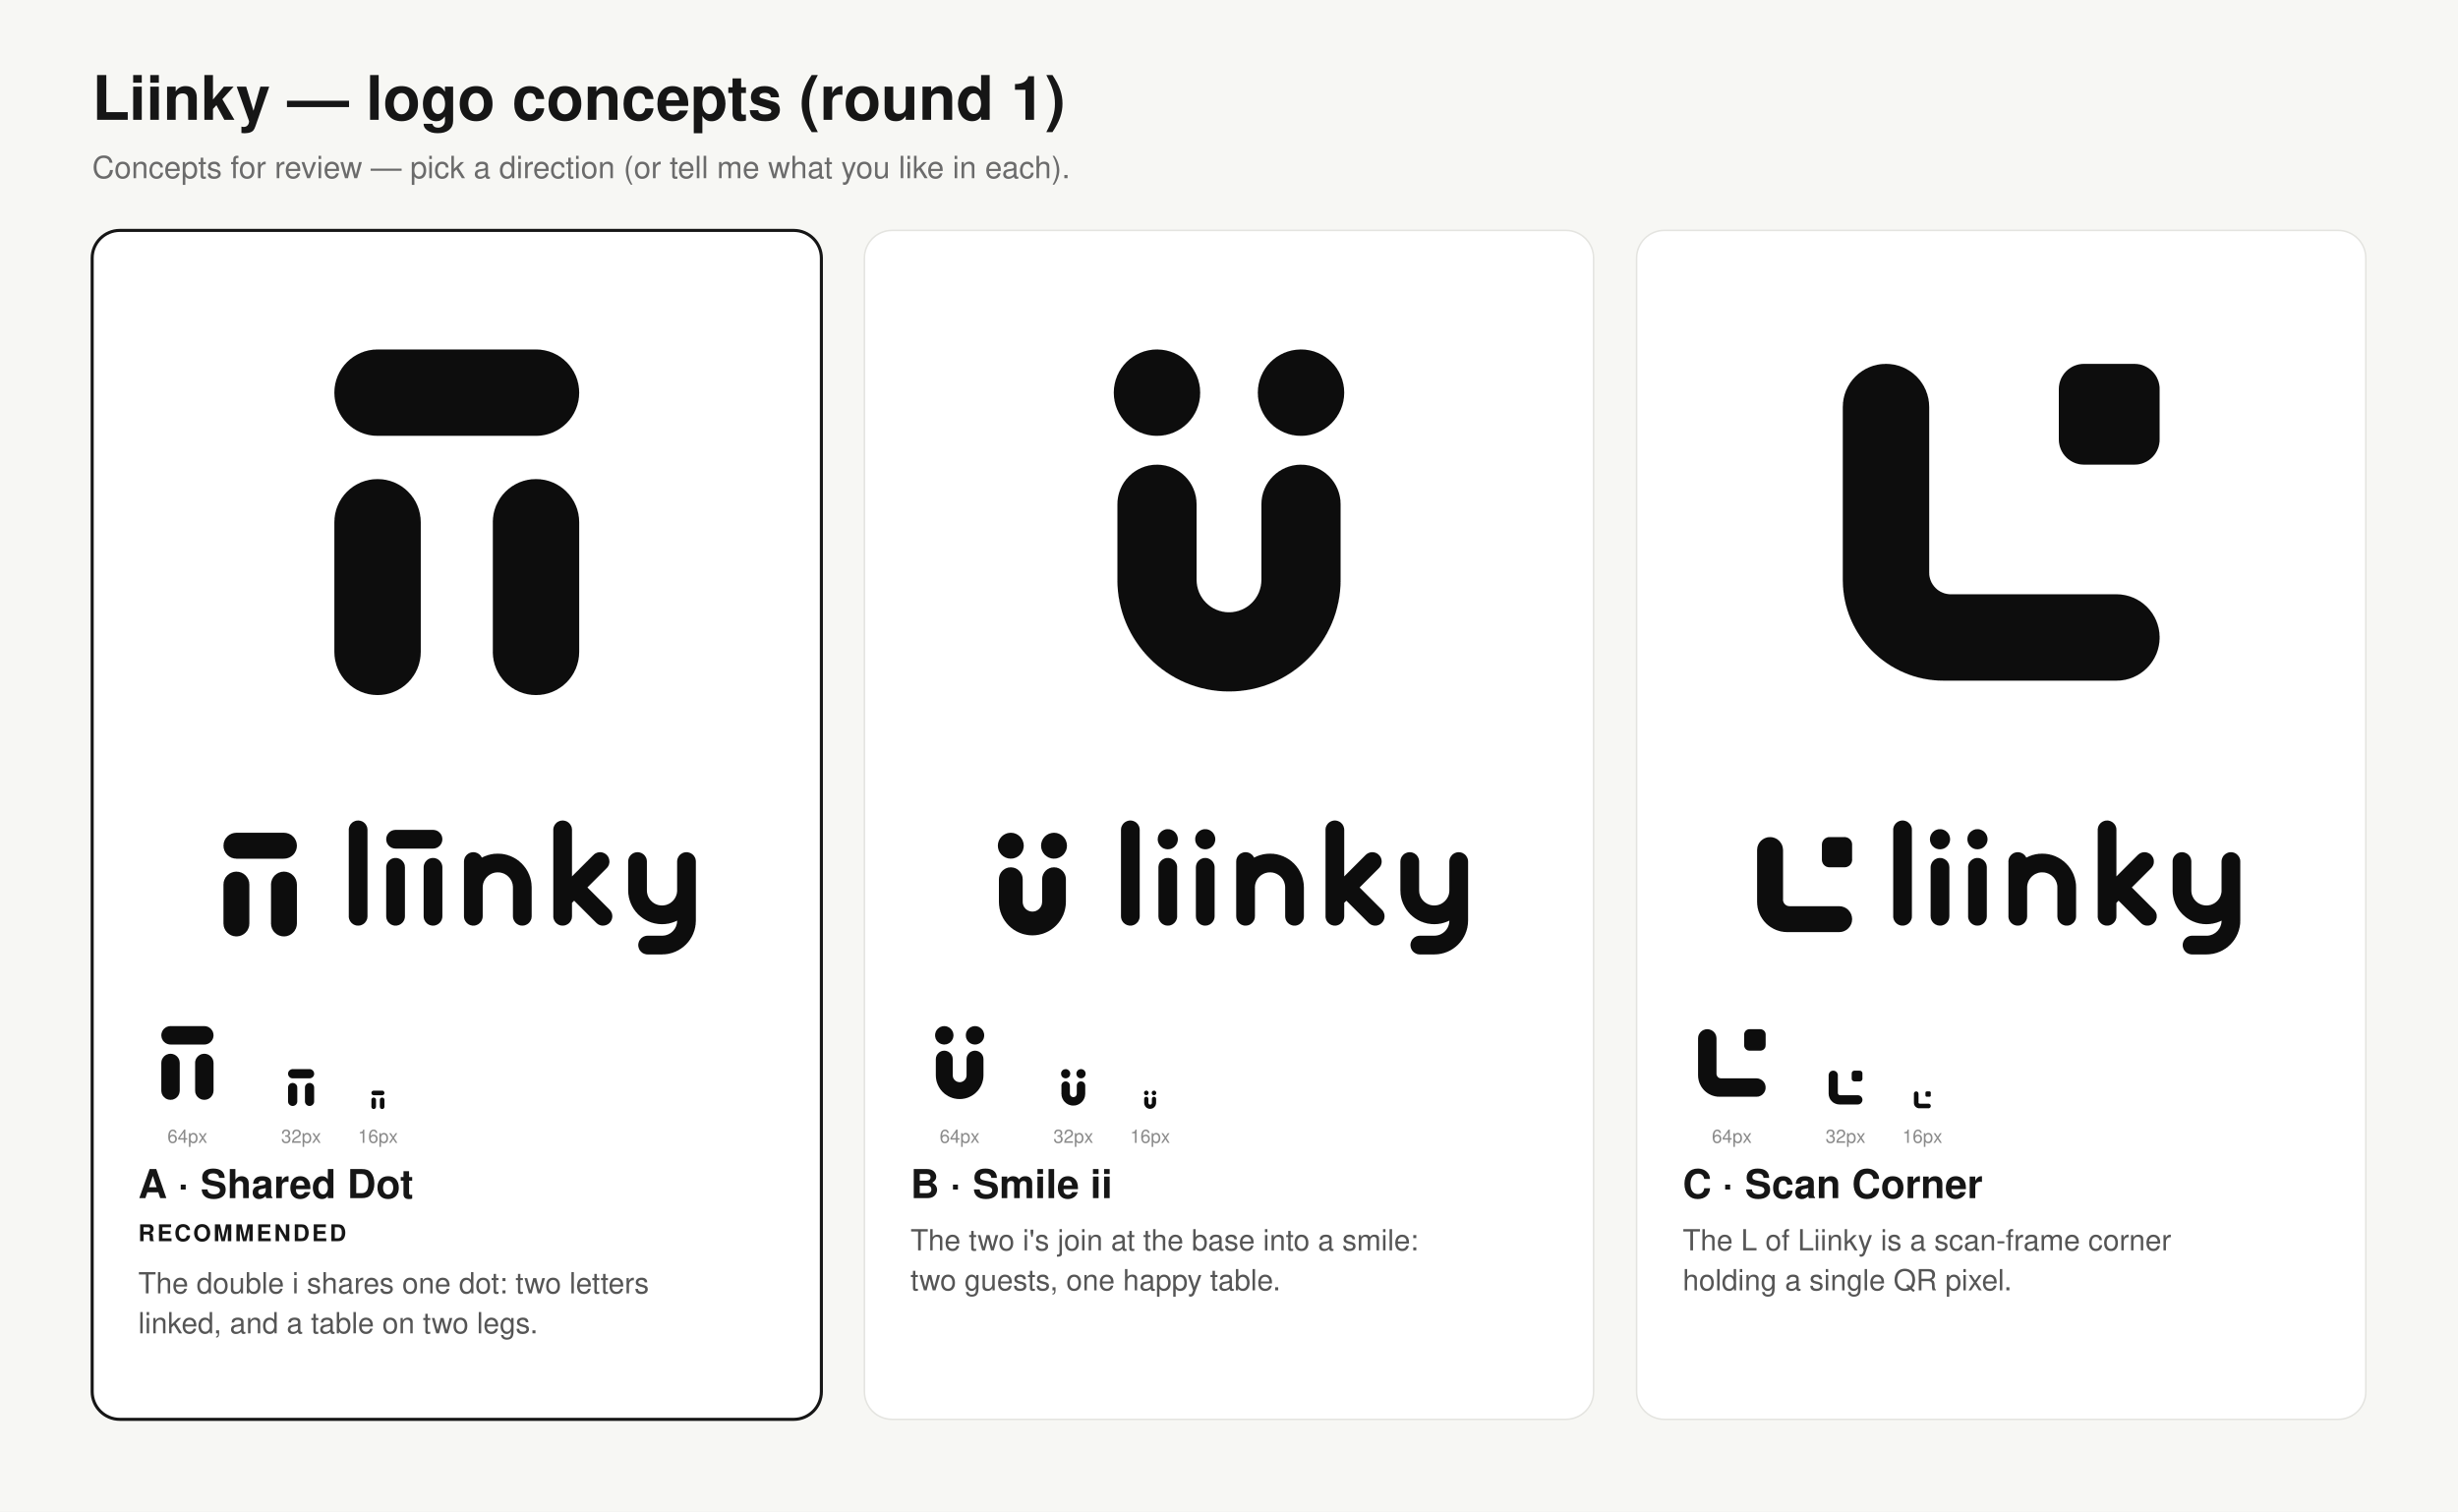
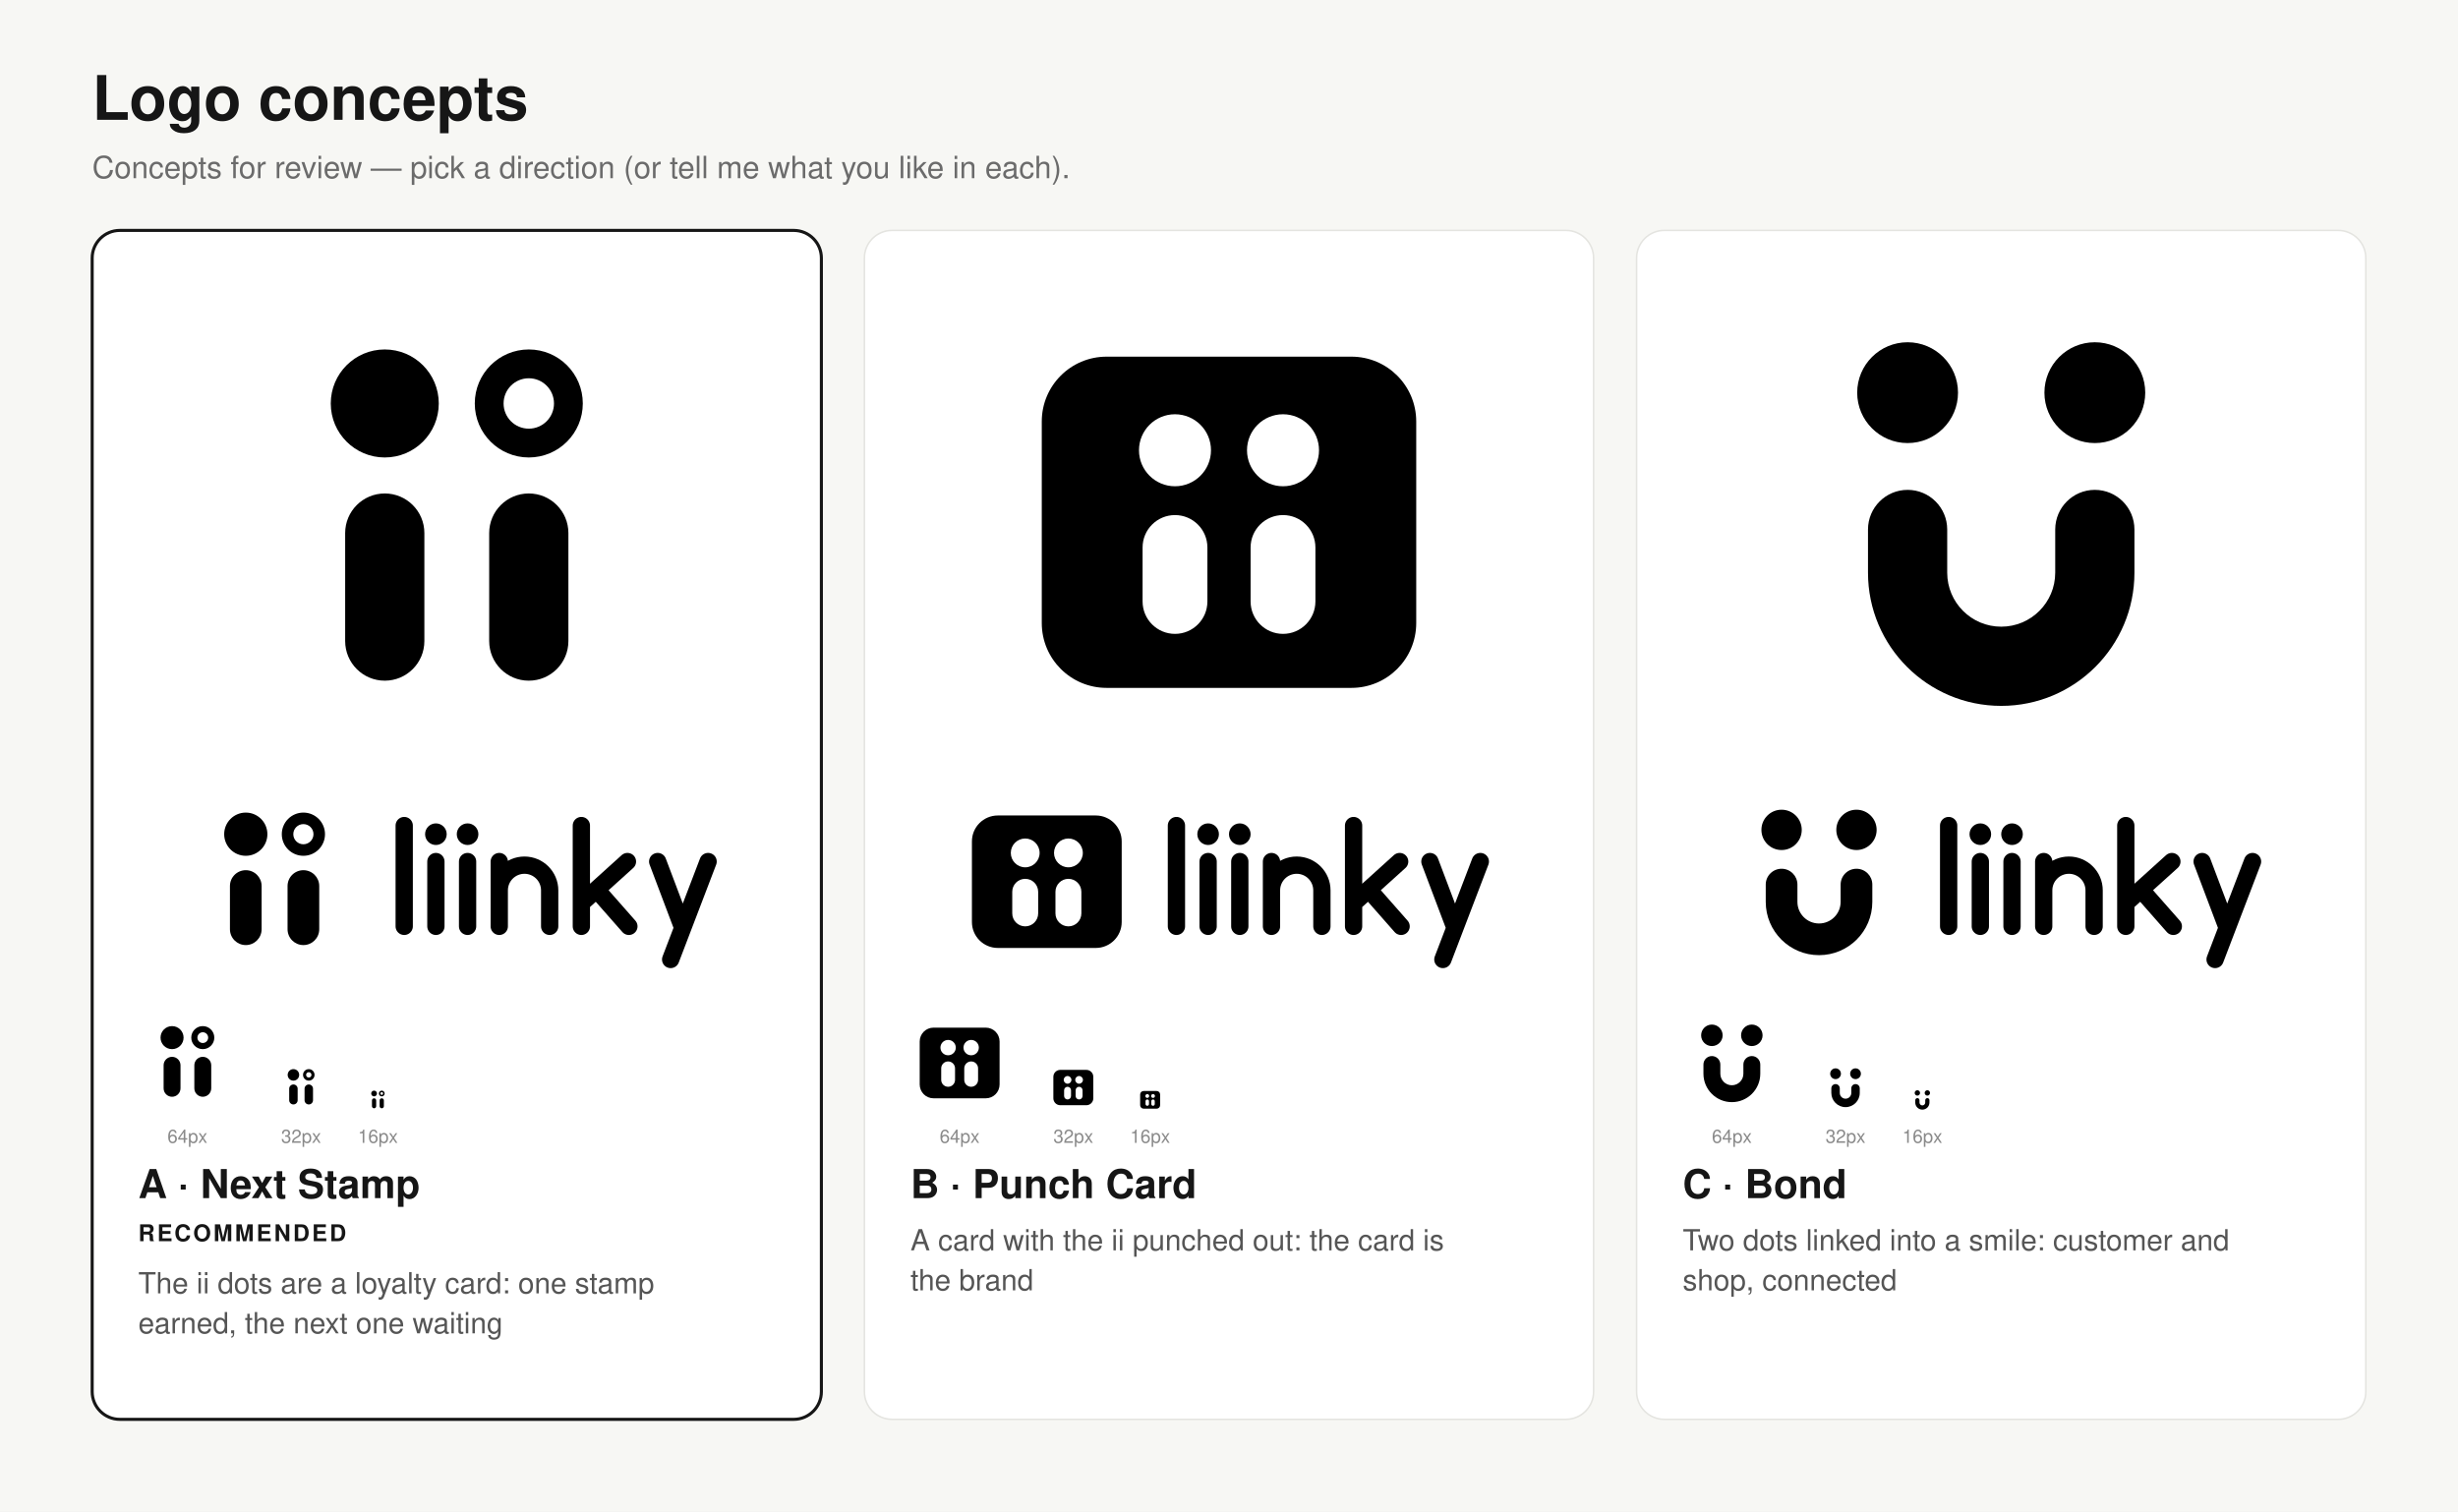
<svg xmlns="http://www.w3.org/2000/svg" width="1600" height="984" viewBox="0 0 1600 984">
  <defs>
    <filter id="grey">
      <feColorMatrix type="saturate" values="0" />
    </filter>
  </defs>
  <rect width="1600" height="984" fill="#f7f7f4" />
-   <text x="60" y="78" font-family="system-ui,-apple-system,'Segoe UI',Helvetica,Arial,sans-serif" font-size="40" font-weight="700" fill="#161616">Liinky — logo concepts (round 1)</text>
+   <text x="60" y="78" font-family="system-ui,-apple-system,'Segoe UI',Helvetica,Arial,sans-serif" font-size="40" font-weight="700" fill="#161616">Logo concepts</text>
  <text x="60" y="116" font-family="system-ui,-apple-system,'Segoe UI',Helvetica,Arial,sans-serif" font-size="20" fill="#6b6b6b">Concepts for review — pick a direction (or tell me what you like in each).</text>
  <rect x="60" y="150" width="474.667" height="774" rx="18" fill="#fff" stroke="#161616" stroke-width="2" />
  <g filter="url(#grey)">
-     <svg role="img" aria-labelledby="title" viewBox="0 0 256 256" x="90" y="190" width="414.667" height="300" preserveAspectRatio="xMidYMid meet">
-       <g id="c0-symbol" fill="#111111">
-         <rect x="60" y="32" width="136" height="48" rx="24" />
-         <rect x="60" y="104" width="48" height="120" rx="24" />
-         <rect x="148" y="104" width="48" height="120" rx="24" />
+     <svg viewBox="0 0 256 256" x="90" y="190" width="414.667" height="300" preserveAspectRatio="xMidYMid meet">
+       <g fill="#000">
+         <rect x="66" y="112" width="44" height="104" rx="22" />
+         <rect x="146" y="112" width="44" height="104" rx="22" />
+         <circle cx="88" cy="62" r="30" />
+         <path fill-rule="evenodd" d="M168 32a30 30 0 1 1 0 60a30 30 0 1 1 0-60zM168 48a14 14 0 1 0 0 28a14 14 0 1 0 0-28z" />
      </g>
    </svg>
  </g>
  <g filter="url(#grey)">
-     <svg role="img" aria-labelledby="title" viewBox="0 0 738 256" x="90" y="514" width="414.667" height="120" preserveAspectRatio="xMidYMid meet">
-       <g transform="translate(0 36) scale(0.75)">
-         <g id="l0-symbol" fill="#111111">
-           <rect x="60" y="32" width="136" height="48" rx="24" />
-           <rect x="60" y="104" width="48" height="120" rx="24" />
-           <rect x="148" y="104" width="48" height="120" rx="24" />
+     <svg viewBox="0 0 762 256" x="90" y="514" width="414.667" height="120" preserveAspectRatio="xMidYMid meet">
+       <g fill="#000">
+         <rect x="66" y="112" width="44" height="104" rx="22" />
+         <rect x="146" y="112" width="44" height="104" rx="22" />
+         <circle cx="88" cy="62" r="30" />
+         <path fill-rule="evenodd" d="M168 32a30 30 0 1 1 0 60a30 30 0 1 1 0-60zM168 48a14 14 0 1 0 0 28a14 14 0 1 0 0-28z" />
+       </g>
+       <g transform="translate(296 0)">
+         <g fill="#000" stroke="#000" stroke-width="24" stroke-linecap="round" stroke-linejoin="round" fill-opacity="1">
+           <path fill="none" d="M12.0 50V190" />
+           <path fill="none" d="M56.0 100V190" />
+           <circle cx="56.0" cy="62" r="15" stroke="none" />
+           <path fill="none" d="M100.0 100V190" />
+           <circle cx="100.0" cy="62" r="15" stroke="none" />
+           <path fill="none" d="M144.0 190V100M144.0 140A35 35 0 0 1 214.0 140V190" />
+           <path fill="none" d="M258.0 50V190M322.0 100L260.0 156M280.0 140L324.0 190" />
+           <path fill="none" d="M364.0 100L398.0 190M434.0 100L382.0 236" />
        </g>
-       </g>
-       <g id="l0-wordmark">
-         <path fill="none" stroke="#111111" stroke-width="26" stroke-linecap="round" stroke-linejoin="round" d="M232 56 V176 M284 108 V176 M336 108 V176 M392 100 V176 M392 136 A34 34 0 0 1 460 136 V176 M516 56 V176 M568 100 L520 148 M532 136 L572 176 M620 100 V140 A34 34 0 0 0 688 140 M688 100 V182 A34 34 0 0 1 654 216 H634" />
-         <rect x="271" y="56" width="78" height="26" rx="13" fill="#111111" />
      </g>
    </svg>
  </g>
  <g filter="url(#grey)">
-     <svg role="img" aria-labelledby="title" viewBox="0 0 256 256" x="90" y="660" width="64" height="64" preserveAspectRatio="xMidYMid meet">
-       <g id="s064-symbol" fill="#111111">
-         <rect x="60" y="32" width="136" height="48" rx="24" />
-         <rect x="60" y="104" width="48" height="120" rx="24" />
-         <rect x="148" y="104" width="48" height="120" rx="24" />
+     <svg viewBox="0 0 256 256" x="90" y="660" width="64" height="64" preserveAspectRatio="xMidYMid meet">
+       <g fill="#000">
+         <rect x="66" y="112" width="44" height="104" rx="22" />
+         <rect x="146" y="112" width="44" height="104" rx="22" />
+         <circle cx="88" cy="62" r="30" />
+         <path fill-rule="evenodd" d="M168 32a30 30 0 1 1 0 60a30 30 0 1 1 0-60zM168 48a14 14 0 1 0 0 28a14 14 0 1 0 0-28z" />
      </g>
    </svg>
  </g>
  <text x="122" y="744" font-family="system-ui,-apple-system,'Segoe UI',Helvetica,Arial,sans-serif" font-size="12" fill="#8a8a8a" text-anchor="middle">64px</text>
  <g filter="url(#grey)">
-     <svg role="img" aria-labelledby="title" viewBox="0 0 256 256" x="180" y="692" width="32" height="32" preserveAspectRatio="xMidYMid meet">
-       <g id="s032-symbol" fill="#111111">
-         <rect x="60" y="32" width="136" height="48" rx="24" />
-         <rect x="60" y="104" width="48" height="120" rx="24" />
-         <rect x="148" y="104" width="48" height="120" rx="24" />
+     <svg viewBox="0 0 256 256" x="180" y="692" width="32" height="32" preserveAspectRatio="xMidYMid meet">
+       <g fill="#000">
+         <rect x="66" y="112" width="44" height="104" rx="22" />
+         <rect x="146" y="112" width="44" height="104" rx="22" />
+         <circle cx="88" cy="62" r="30" />
+         <path fill-rule="evenodd" d="M168 32a30 30 0 1 1 0 60a30 30 0 1 1 0-60zM168 48a14 14 0 1 0 0 28a14 14 0 1 0 0-28z" />
      </g>
    </svg>
  </g>
  <text x="196" y="744" font-family="system-ui,-apple-system,'Segoe UI',Helvetica,Arial,sans-serif" font-size="12" fill="#8a8a8a" text-anchor="middle">32px</text>
  <g filter="url(#grey)">
-     <svg role="img" aria-labelledby="title" viewBox="0 0 256 256" x="238" y="708" width="16" height="16" preserveAspectRatio="xMidYMid meet">
-       <g id="s016-symbol" fill="#111111">
-         <rect x="60" y="32" width="136" height="48" rx="24" />
-         <rect x="60" y="104" width="48" height="120" rx="24" />
-         <rect x="148" y="104" width="48" height="120" rx="24" />
+     <svg viewBox="0 0 256 256" x="238" y="708" width="16" height="16" preserveAspectRatio="xMidYMid meet">
+       <g fill="#000">
+         <rect x="66" y="112" width="44" height="104" rx="22" />
+         <rect x="146" y="112" width="44" height="104" rx="22" />
+         <circle cx="88" cy="62" r="30" />
+         <path fill-rule="evenodd" d="M168 32a30 30 0 1 1 0 60a30 30 0 1 1 0-60zM168 48a14 14 0 1 0 0 28a14 14 0 1 0 0-28z" />
      </g>
    </svg>
  </g>
  <text x="246" y="744" font-family="system-ui,-apple-system,'Segoe UI',Helvetica,Arial,sans-serif" font-size="12" fill="#8a8a8a" text-anchor="middle">16px</text>
-   <text x="90.0" y="780" font-family="system-ui,-apple-system,'Segoe UI',Helvetica,Arial,sans-serif" font-size="26" font-weight="700" fill="#161616">A · Shared Dot</text>
+   <text x="90.0" y="780" font-family="system-ui,-apple-system,'Segoe UI',Helvetica,Arial,sans-serif" font-size="26" font-weight="700" fill="#161616">A · Next Stamp</text>
  <text x="90.0" y="808" font-family="system-ui,-apple-system,'Segoe UI',Helvetica,Arial,sans-serif" font-size="15" font-weight="700" fill="#161616" letter-spacing="1.5">RECOMMENDED</text>
-   <text x="90.0" y="842" font-family="system-ui,-apple-system,'Segoe UI',Helvetica,Arial,sans-serif" font-size="19" fill="#555">The double i shares one dot: two letters</text>
-   <text x="90.0" y="868" font-family="system-ui,-apple-system,'Segoe UI',Helvetica,Arial,sans-serif" font-size="19" fill="#555">linked, and a table on two legs.</text>
+   <text x="90.0" y="842" font-family="system-ui,-apple-system,'Segoe UI',Helvetica,Arial,sans-serif" font-size="19" fill="#555">The ii dots are a loyalty card: one stamp</text>
+   <text x="90.0" y="868" font-family="system-ui,-apple-system,'Segoe UI',Helvetica,Arial,sans-serif" font-size="19" fill="#555">earned, the next one waiting</text>
  <rect x="562.667" y="150" width="474.667" height="774" rx="18" fill="#fff" stroke="#e4e4e0" stroke-width="1" />
  <g filter="url(#grey)">
-     <svg role="img" aria-labelledby="title" viewBox="0 0 256 256" x="592.667" y="190" width="414.667" height="300" preserveAspectRatio="xMidYMid meet">
-       <g id="c1-symbol" fill="#111111">
-         <circle cx="88" cy="56" r="24" />
-         <circle cx="168" cy="56" r="24" />
-         <path d="M66 118 A22 22 0 0 1 110 118 V160 A18 18 0 0 0 146 160 V118 A22 22 0 0 1 190 118 V160 A62 62 0 0 1 66 160 Z" />
+     <svg viewBox="0 0 256 256" x="592.667" y="190" width="414.667" height="300" preserveAspectRatio="xMidYMid meet">
+       <g fill="#000">
+         <path fill-rule="evenodd" d="M60 36H196A36 36 0 0 1 232 72V184A36 36 0 0 1 196 220H60A36 36 0 0 1 24 184V72A36 36 0 0 1 60 36Z M98 68a20 20 0 1 0 0 40a20 20 0 1 0 0-40z M158 68a20 20 0 1 0 0 40a20 20 0 1 0 0-40z M80 142a18 18 0 0 1 36 0v30a18 18 0 0 1-36 0z M140 142a18 18 0 0 1 36 0v30a18 18 0 0 1-36 0z" />
      </g>
    </svg>
  </g>
  <g filter="url(#grey)">
-     <svg role="img" aria-labelledby="title" viewBox="0 0 738 256" x="592.667" y="514" width="414.667" height="120" preserveAspectRatio="xMidYMid meet">
-       <g transform="translate(0 36) scale(0.75)">
-         <g id="l1-symbol" fill="#111111">
-           <circle cx="88" cy="56" r="24" />
-           <circle cx="168" cy="56" r="24" />
-           <path d="M66 118 A22 22 0 0 1 110 118 V160 A18 18 0 0 0 146 160 V118 A22 22 0 0 1 190 118 V160 A62 62 0 0 1 66 160 Z" />
+     <svg viewBox="0 0 762 256" x="592.667" y="514" width="414.667" height="120" preserveAspectRatio="xMidYMid meet">
+       <g fill="#000">
+         <path fill-rule="evenodd" d="M60 36H196A36 36 0 0 1 232 72V184A36 36 0 0 1 196 220H60A36 36 0 0 1 24 184V72A36 36 0 0 1 60 36Z M98 68a20 20 0 1 0 0 40a20 20 0 1 0 0-40z M158 68a20 20 0 1 0 0 40a20 20 0 1 0 0-40z M80 142a18 18 0 0 1 36 0v30a18 18 0 0 1-36 0z M140 142a18 18 0 0 1 36 0v30a18 18 0 0 1-36 0z" />
+       </g>
+       <g transform="translate(296 0)">
+         <g fill="#000" stroke="#000" stroke-width="24" stroke-linecap="round" stroke-linejoin="round" fill-opacity="1">
+           <path fill="none" d="M12.0 50V190" />
+           <path fill="none" d="M56.0 100V190" />
+           <circle cx="56.0" cy="62" r="15" stroke="none" />
+           <path fill="none" d="M100.0 100V190" />
+           <circle cx="100.0" cy="62" r="15" stroke="none" />
+           <path fill="none" d="M144.0 190V100M144.0 140A35 35 0 0 1 214.0 140V190" />
+           <path fill="none" d="M258.0 50V190M322.0 100L260.0 156M280.0 140L324.0 190" />
+           <path fill="none" d="M364.0 100L398.0 190M434.0 100L382.0 236" />
        </g>
-       </g>
-       <g id="l1-wordmark">
-         <path fill="none" stroke="#111111" stroke-width="26" stroke-linecap="round" stroke-linejoin="round" d="M232 56 V176 M284 108 V176 M336 108 V176 M392 100 V176 M392 136 A34 34 0 0 1 460 136 V176 M516 56 V176 M568 100 L520 148 M532 136 L572 176 M620 100 V140 A34 34 0 0 0 688 140 M688 100 V182 A34 34 0 0 1 654 216 H634" />
-         <circle cx="284" cy="69" r="14" fill="#111111" />
-         <circle cx="336" cy="69" r="14" fill="#111111" />
      </g>
    </svg>
  </g>
  <g filter="url(#grey)">
-     <svg role="img" aria-labelledby="title" viewBox="0 0 256 256" x="592.667" y="660" width="64" height="64" preserveAspectRatio="xMidYMid meet">
-       <g id="s164-symbol" fill="#111111">
-         <circle cx="88" cy="56" r="24" />
-         <circle cx="168" cy="56" r="24" />
-         <path d="M66 118 A22 22 0 0 1 110 118 V160 A18 18 0 0 0 146 160 V118 A22 22 0 0 1 190 118 V160 A62 62 0 0 1 66 160 Z" />
+     <svg viewBox="0 0 256 256" x="592.667" y="660" width="64" height="64" preserveAspectRatio="xMidYMid meet">
+       <g fill="#000">
+         <path fill-rule="evenodd" d="M60 36H196A36 36 0 0 1 232 72V184A36 36 0 0 1 196 220H60A36 36 0 0 1 24 184V72A36 36 0 0 1 60 36Z M98 68a20 20 0 1 0 0 40a20 20 0 1 0 0-40z M158 68a20 20 0 1 0 0 40a20 20 0 1 0 0-40z M80 142a18 18 0 0 1 36 0v30a18 18 0 0 1-36 0z M140 142a18 18 0 0 1 36 0v30a18 18 0 0 1-36 0z" />
      </g>
    </svg>
  </g>
  <text x="624.667" y="744" font-family="system-ui,-apple-system,'Segoe UI',Helvetica,Arial,sans-serif" font-size="12" fill="#8a8a8a" text-anchor="middle">64px</text>
  <g filter="url(#grey)">
-     <svg role="img" aria-labelledby="title" viewBox="0 0 256 256" x="682.667" y="692" width="32" height="32" preserveAspectRatio="xMidYMid meet">
-       <g id="s132-symbol" fill="#111111">
-         <circle cx="88" cy="56" r="24" />
-         <circle cx="168" cy="56" r="24" />
-         <path d="M66 118 A22 22 0 0 1 110 118 V160 A18 18 0 0 0 146 160 V118 A22 22 0 0 1 190 118 V160 A62 62 0 0 1 66 160 Z" />
+     <svg viewBox="0 0 256 256" x="682.667" y="692" width="32" height="32" preserveAspectRatio="xMidYMid meet">
+       <g fill="#000">
+         <path fill-rule="evenodd" d="M60 36H196A36 36 0 0 1 232 72V184A36 36 0 0 1 196 220H60A36 36 0 0 1 24 184V72A36 36 0 0 1 60 36Z M98 68a20 20 0 1 0 0 40a20 20 0 1 0 0-40z M158 68a20 20 0 1 0 0 40a20 20 0 1 0 0-40z M80 142a18 18 0 0 1 36 0v30a18 18 0 0 1-36 0z M140 142a18 18 0 0 1 36 0v30a18 18 0 0 1-36 0z" />
      </g>
    </svg>
  </g>
  <text x="698.667" y="744" font-family="system-ui,-apple-system,'Segoe UI',Helvetica,Arial,sans-serif" font-size="12" fill="#8a8a8a" text-anchor="middle">32px</text>
  <g filter="url(#grey)">
-     <svg role="img" aria-labelledby="title" viewBox="0 0 256 256" x="740.667" y="708" width="16" height="16" preserveAspectRatio="xMidYMid meet">
-       <g id="s116-symbol" fill="#111111">
-         <circle cx="88" cy="56" r="24" />
-         <circle cx="168" cy="56" r="24" />
-         <path d="M66 118 A22 22 0 0 1 110 118 V160 A18 18 0 0 0 146 160 V118 A22 22 0 0 1 190 118 V160 A62 62 0 0 1 66 160 Z" />
+     <svg viewBox="0 0 256 256" x="740.667" y="708" width="16" height="16" preserveAspectRatio="xMidYMid meet">
+       <g fill="#000">
+         <path fill-rule="evenodd" d="M60 36H196A36 36 0 0 1 232 72V184A36 36 0 0 1 196 220H60A36 36 0 0 1 24 184V72A36 36 0 0 1 60 36Z M98 68a20 20 0 1 0 0 40a20 20 0 1 0 0-40z M158 68a20 20 0 1 0 0 40a20 20 0 1 0 0-40z M80 142a18 18 0 0 1 36 0v30a18 18 0 0 1-36 0z M140 142a18 18 0 0 1 36 0v30a18 18 0 0 1-36 0z" />
      </g>
    </svg>
  </g>
  <text x="748.667" y="744" font-family="system-ui,-apple-system,'Segoe UI',Helvetica,Arial,sans-serif" font-size="12" fill="#8a8a8a" text-anchor="middle">16px</text>
-   <text x="592.667" y="780" font-family="system-ui,-apple-system,'Segoe UI',Helvetica,Arial,sans-serif" font-size="26" font-weight="700" fill="#161616">B · Smile ii</text>
-   <text x="592.667" y="814" font-family="system-ui,-apple-system,'Segoe UI',Helvetica,Arial,sans-serif" font-size="19" fill="#555">The two i's join at the base into a smile:</text>
-   <text x="592.667" y="840" font-family="system-ui,-apple-system,'Segoe UI',Helvetica,Arial,sans-serif" font-size="19" fill="#555">two guests, one happy table.</text>
+   <text x="592.667" y="780" font-family="system-ui,-apple-system,'Segoe UI',Helvetica,Arial,sans-serif" font-size="26" font-weight="700" fill="#161616">B · Punch Card</text>
+   <text x="592.667" y="814" font-family="system-ui,-apple-system,'Segoe UI',Helvetica,Arial,sans-serif" font-size="19" fill="#555">A card with the ii punched out: the card is</text>
+   <text x="592.667" y="840" font-family="system-ui,-apple-system,'Segoe UI',Helvetica,Arial,sans-serif" font-size="19" fill="#555">the brand</text>
  <rect x="1065.33" y="150" width="474.667" height="774" rx="18" fill="#fff" stroke="#e4e4e0" stroke-width="1" />
  <g filter="url(#grey)">
-     <svg role="img" aria-labelledby="title" viewBox="0 0 256 256" x="1095.33" y="190" width="414.667" height="300" preserveAspectRatio="xMidYMid meet">
-       <g id="c2-symbol" fill="#111111">
-         <path d="M40 64 A24 24 0 0 1 88 64 V156 A12 12 0 0 0 100 168 H192 A24 24 0 0 1 192 216 H96 A56 56 0 0 1 40 160 Z" />
-         <rect x="160" y="40" width="56" height="56" rx="14" />
+     <svg viewBox="0 0 256 256" x="1095.33" y="190" width="414.667" height="300" preserveAspectRatio="xMidYMid meet">
+       <g fill="#000">
+         <circle cx="76" cy="56" r="28" />
+         <circle cx="180" cy="56" r="28" />
+         <path d="M54 132a22 22 0 0 1 44 0V156a30 30 0 0 0 60 0V132a22 22 0 0 1 44 0V156a74 74 0 0 1-148 0Z" />
      </g>
    </svg>
  </g>
  <g filter="url(#grey)">
-     <svg role="img" aria-labelledby="title" viewBox="0 0 738 256" x="1095.33" y="514" width="414.667" height="120" preserveAspectRatio="xMidYMid meet">
-       <g transform="translate(0 36) scale(0.75)">
-         <g id="l2-symbol" fill="#111111">
-           <path d="M40 64 A24 24 0 0 1 88 64 V156 A12 12 0 0 0 100 168 H192 A24 24 0 0 1 192 216 H96 A56 56 0 0 1 40 160 Z" />
-           <rect x="160" y="40" width="56" height="56" rx="14" />
+     <svg viewBox="0 0 762 256" x="1095.33" y="514" width="414.667" height="120" preserveAspectRatio="xMidYMid meet">
+       <g fill="#000">
+         <circle cx="76" cy="56" r="28" />
+         <circle cx="180" cy="56" r="28" />
+         <path d="M54 132a22 22 0 0 1 44 0V156a30 30 0 0 0 60 0V132a22 22 0 0 1 44 0V156a74 74 0 0 1-148 0Z" />
+       </g>
+       <g transform="translate(296 0)">
+         <g fill="#000" stroke="#000" stroke-width="24" stroke-linecap="round" stroke-linejoin="round" fill-opacity="1">
+           <path fill="none" d="M12.0 50V190" />
+           <path fill="none" d="M56.0 100V190" />
+           <circle cx="56.0" cy="62" r="15" stroke="none" />
+           <path fill="none" d="M100.0 100V190" />
+           <circle cx="100.0" cy="62" r="15" stroke="none" />
+           <path fill="none" d="M144.0 190V100M144.0 140A35 35 0 0 1 214.0 140V190" />
+           <path fill="none" d="M258.0 50V190M322.0 100L260.0 156M280.0 140L324.0 190" />
+           <path fill="none" d="M364.0 100L398.0 190M434.0 100L382.0 236" />
        </g>
-       </g>
-       <g id="l2-wordmark">
-         <path fill="none" stroke="#111111" stroke-width="26" stroke-linecap="round" stroke-linejoin="round" d="M232 56 V176 M284 108 V176 M336 108 V176 M392 100 V176 M392 136 A34 34 0 0 1 460 136 V176 M516 56 V176 M568 100 L520 148 M532 136 L572 176 M620 100 V140 A34 34 0 0 0 688 140 M688 100 V182 A34 34 0 0 1 654 216 H634" />
-         <circle cx="284" cy="69" r="14" fill="#111111" />
-         <circle cx="336" cy="69" r="14" fill="#111111" />
      </g>
    </svg>
  </g>
  <g filter="url(#grey)">
-     <svg role="img" aria-labelledby="title" viewBox="0 0 256 256" x="1095.33" y="660" width="64" height="64" preserveAspectRatio="xMidYMid meet">
-       <g id="s264-symbol" fill="#111111">
-         <path d="M40 64 A24 24 0 0 1 88 64 V156 A12 12 0 0 0 100 168 H192 A24 24 0 0 1 192 216 H96 A56 56 0 0 1 40 160 Z" />
-         <rect x="160" y="40" width="56" height="56" rx="14" />
+     <svg viewBox="0 0 256 256" x="1095.33" y="660" width="64" height="64" preserveAspectRatio="xMidYMid meet">
+       <g fill="#000">
+         <circle cx="76" cy="56" r="28" />
+         <circle cx="180" cy="56" r="28" />
+         <path d="M54 132a22 22 0 0 1 44 0V156a30 30 0 0 0 60 0V132a22 22 0 0 1 44 0V156a74 74 0 0 1-148 0Z" />
      </g>
    </svg>
  </g>
  <text x="1127.33" y="744" font-family="system-ui,-apple-system,'Segoe UI',Helvetica,Arial,sans-serif" font-size="12" fill="#8a8a8a" text-anchor="middle">64px</text>
  <g filter="url(#grey)">
-     <svg role="img" aria-labelledby="title" viewBox="0 0 256 256" x="1185.33" y="692" width="32" height="32" preserveAspectRatio="xMidYMid meet">
-       <g id="s232-symbol" fill="#111111">
-         <path d="M40 64 A24 24 0 0 1 88 64 V156 A12 12 0 0 0 100 168 H192 A24 24 0 0 1 192 216 H96 A56 56 0 0 1 40 160 Z" />
-         <rect x="160" y="40" width="56" height="56" rx="14" />
+     <svg viewBox="0 0 256 256" x="1185.33" y="692" width="32" height="32" preserveAspectRatio="xMidYMid meet">
+       <g fill="#000">
+         <circle cx="76" cy="56" r="28" />
+         <circle cx="180" cy="56" r="28" />
+         <path d="M54 132a22 22 0 0 1 44 0V156a30 30 0 0 0 60 0V132a22 22 0 0 1 44 0V156a74 74 0 0 1-148 0Z" />
      </g>
    </svg>
  </g>
  <text x="1201.33" y="744" font-family="system-ui,-apple-system,'Segoe UI',Helvetica,Arial,sans-serif" font-size="12" fill="#8a8a8a" text-anchor="middle">32px</text>
  <g filter="url(#grey)">
-     <svg role="img" aria-labelledby="title" viewBox="0 0 256 256" x="1243.33" y="708" width="16" height="16" preserveAspectRatio="xMidYMid meet">
-       <g id="s216-symbol" fill="#111111">
-         <path d="M40 64 A24 24 0 0 1 88 64 V156 A12 12 0 0 0 100 168 H192 A24 24 0 0 1 192 216 H96 A56 56 0 0 1 40 160 Z" />
-         <rect x="160" y="40" width="56" height="56" rx="14" />
+     <svg viewBox="0 0 256 256" x="1243.33" y="708" width="16" height="16" preserveAspectRatio="xMidYMid meet">
+       <g fill="#000">
+         <circle cx="76" cy="56" r="28" />
+         <circle cx="180" cy="56" r="28" />
+         <path d="M54 132a22 22 0 0 1 44 0V156a30 30 0 0 0 60 0V132a22 22 0 0 1 44 0V156a74 74 0 0 1-148 0Z" />
      </g>
    </svg>
  </g>
  <text x="1251.33" y="744" font-family="system-ui,-apple-system,'Segoe UI',Helvetica,Arial,sans-serif" font-size="12" fill="#8a8a8a" text-anchor="middle">16px</text>
-   <text x="1095.333" y="780" font-family="system-ui,-apple-system,'Segoe UI',Helvetica,Arial,sans-serif" font-size="26" font-weight="700" fill="#161616">C · Scan Corner</text>
-   <text x="1095.333" y="814" font-family="system-ui,-apple-system,'Segoe UI',Helvetica,Arial,sans-serif" font-size="19" fill="#555">The L of Liinky is a scan-frame corner</text>
-   <text x="1095.333" y="840" font-family="system-ui,-apple-system,'Segoe UI',Helvetica,Arial,sans-serif" font-size="19" fill="#555">holding a single QR pixel.</text>
+   <text x="1095.333" y="780" font-family="system-ui,-apple-system,'Segoe UI',Helvetica,Arial,sans-serif" font-size="26" font-weight="700" fill="#161616">C · Bond</text>
+   <text x="1095.333" y="814" font-family="system-ui,-apple-system,'Segoe UI',Helvetica,Arial,sans-serif" font-size="19" fill="#555">Two dots linked into a smile: customer and</text>
+   <text x="1095.333" y="840" font-family="system-ui,-apple-system,'Segoe UI',Helvetica,Arial,sans-serif" font-size="19" fill="#555">shop, connected</text>
</svg>
